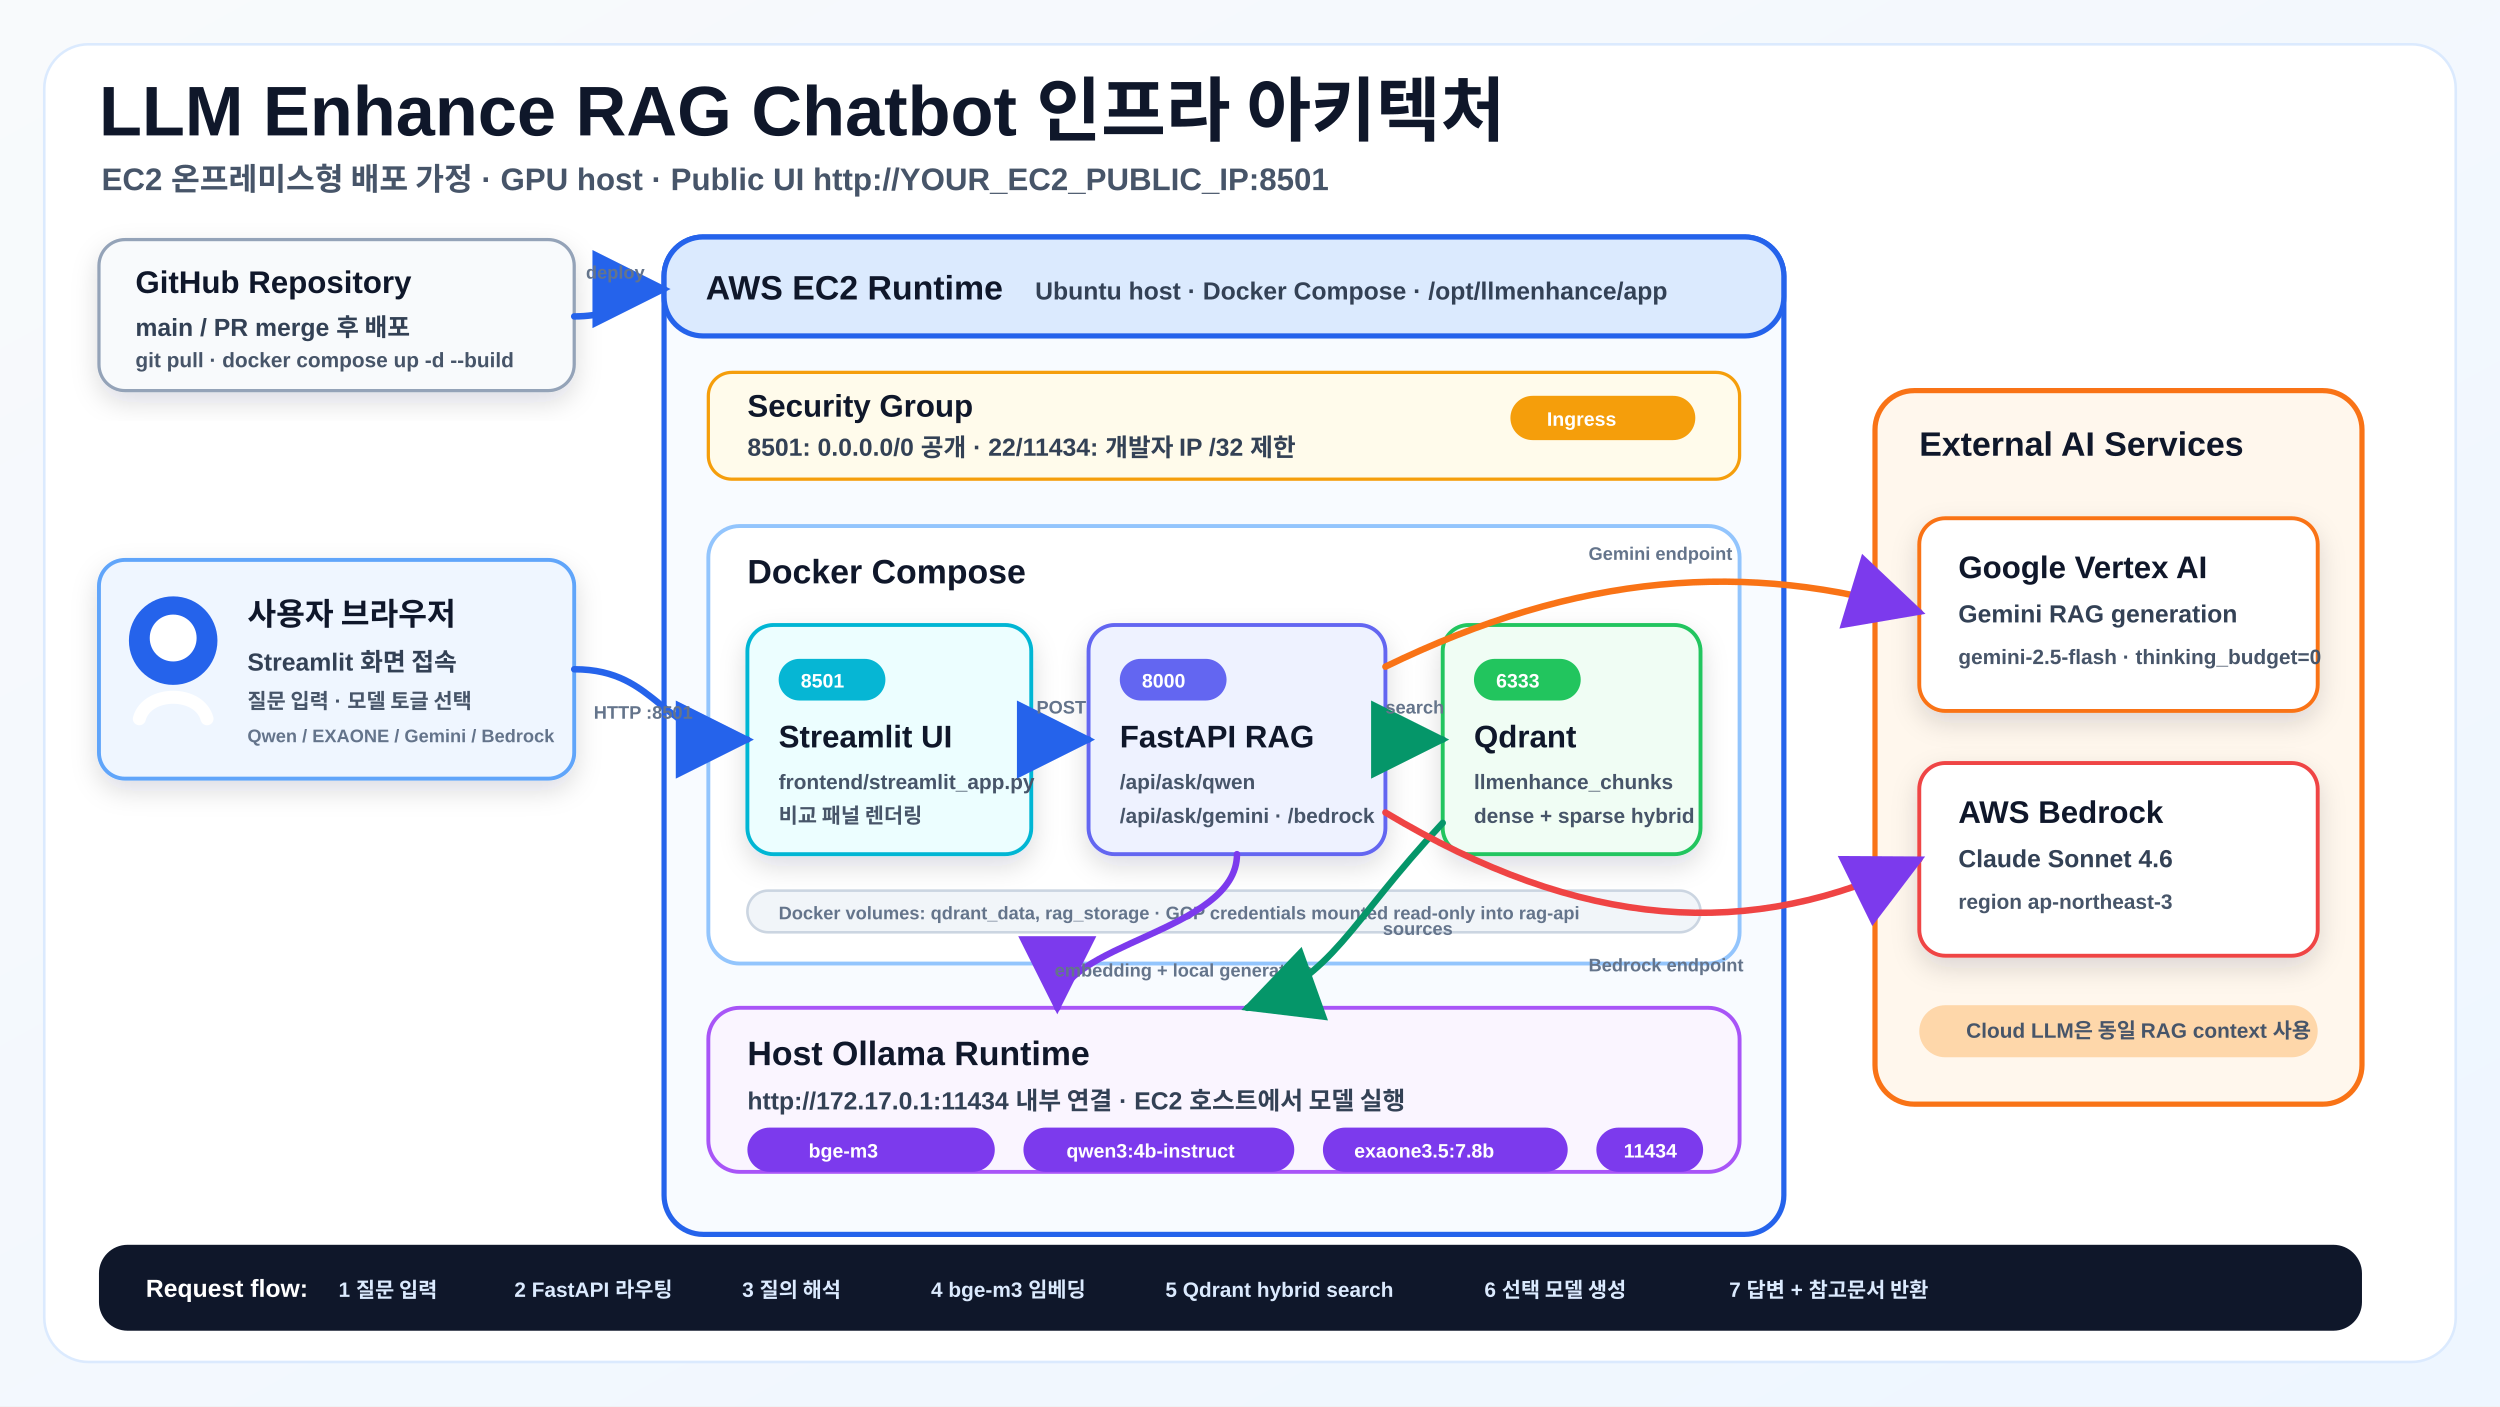
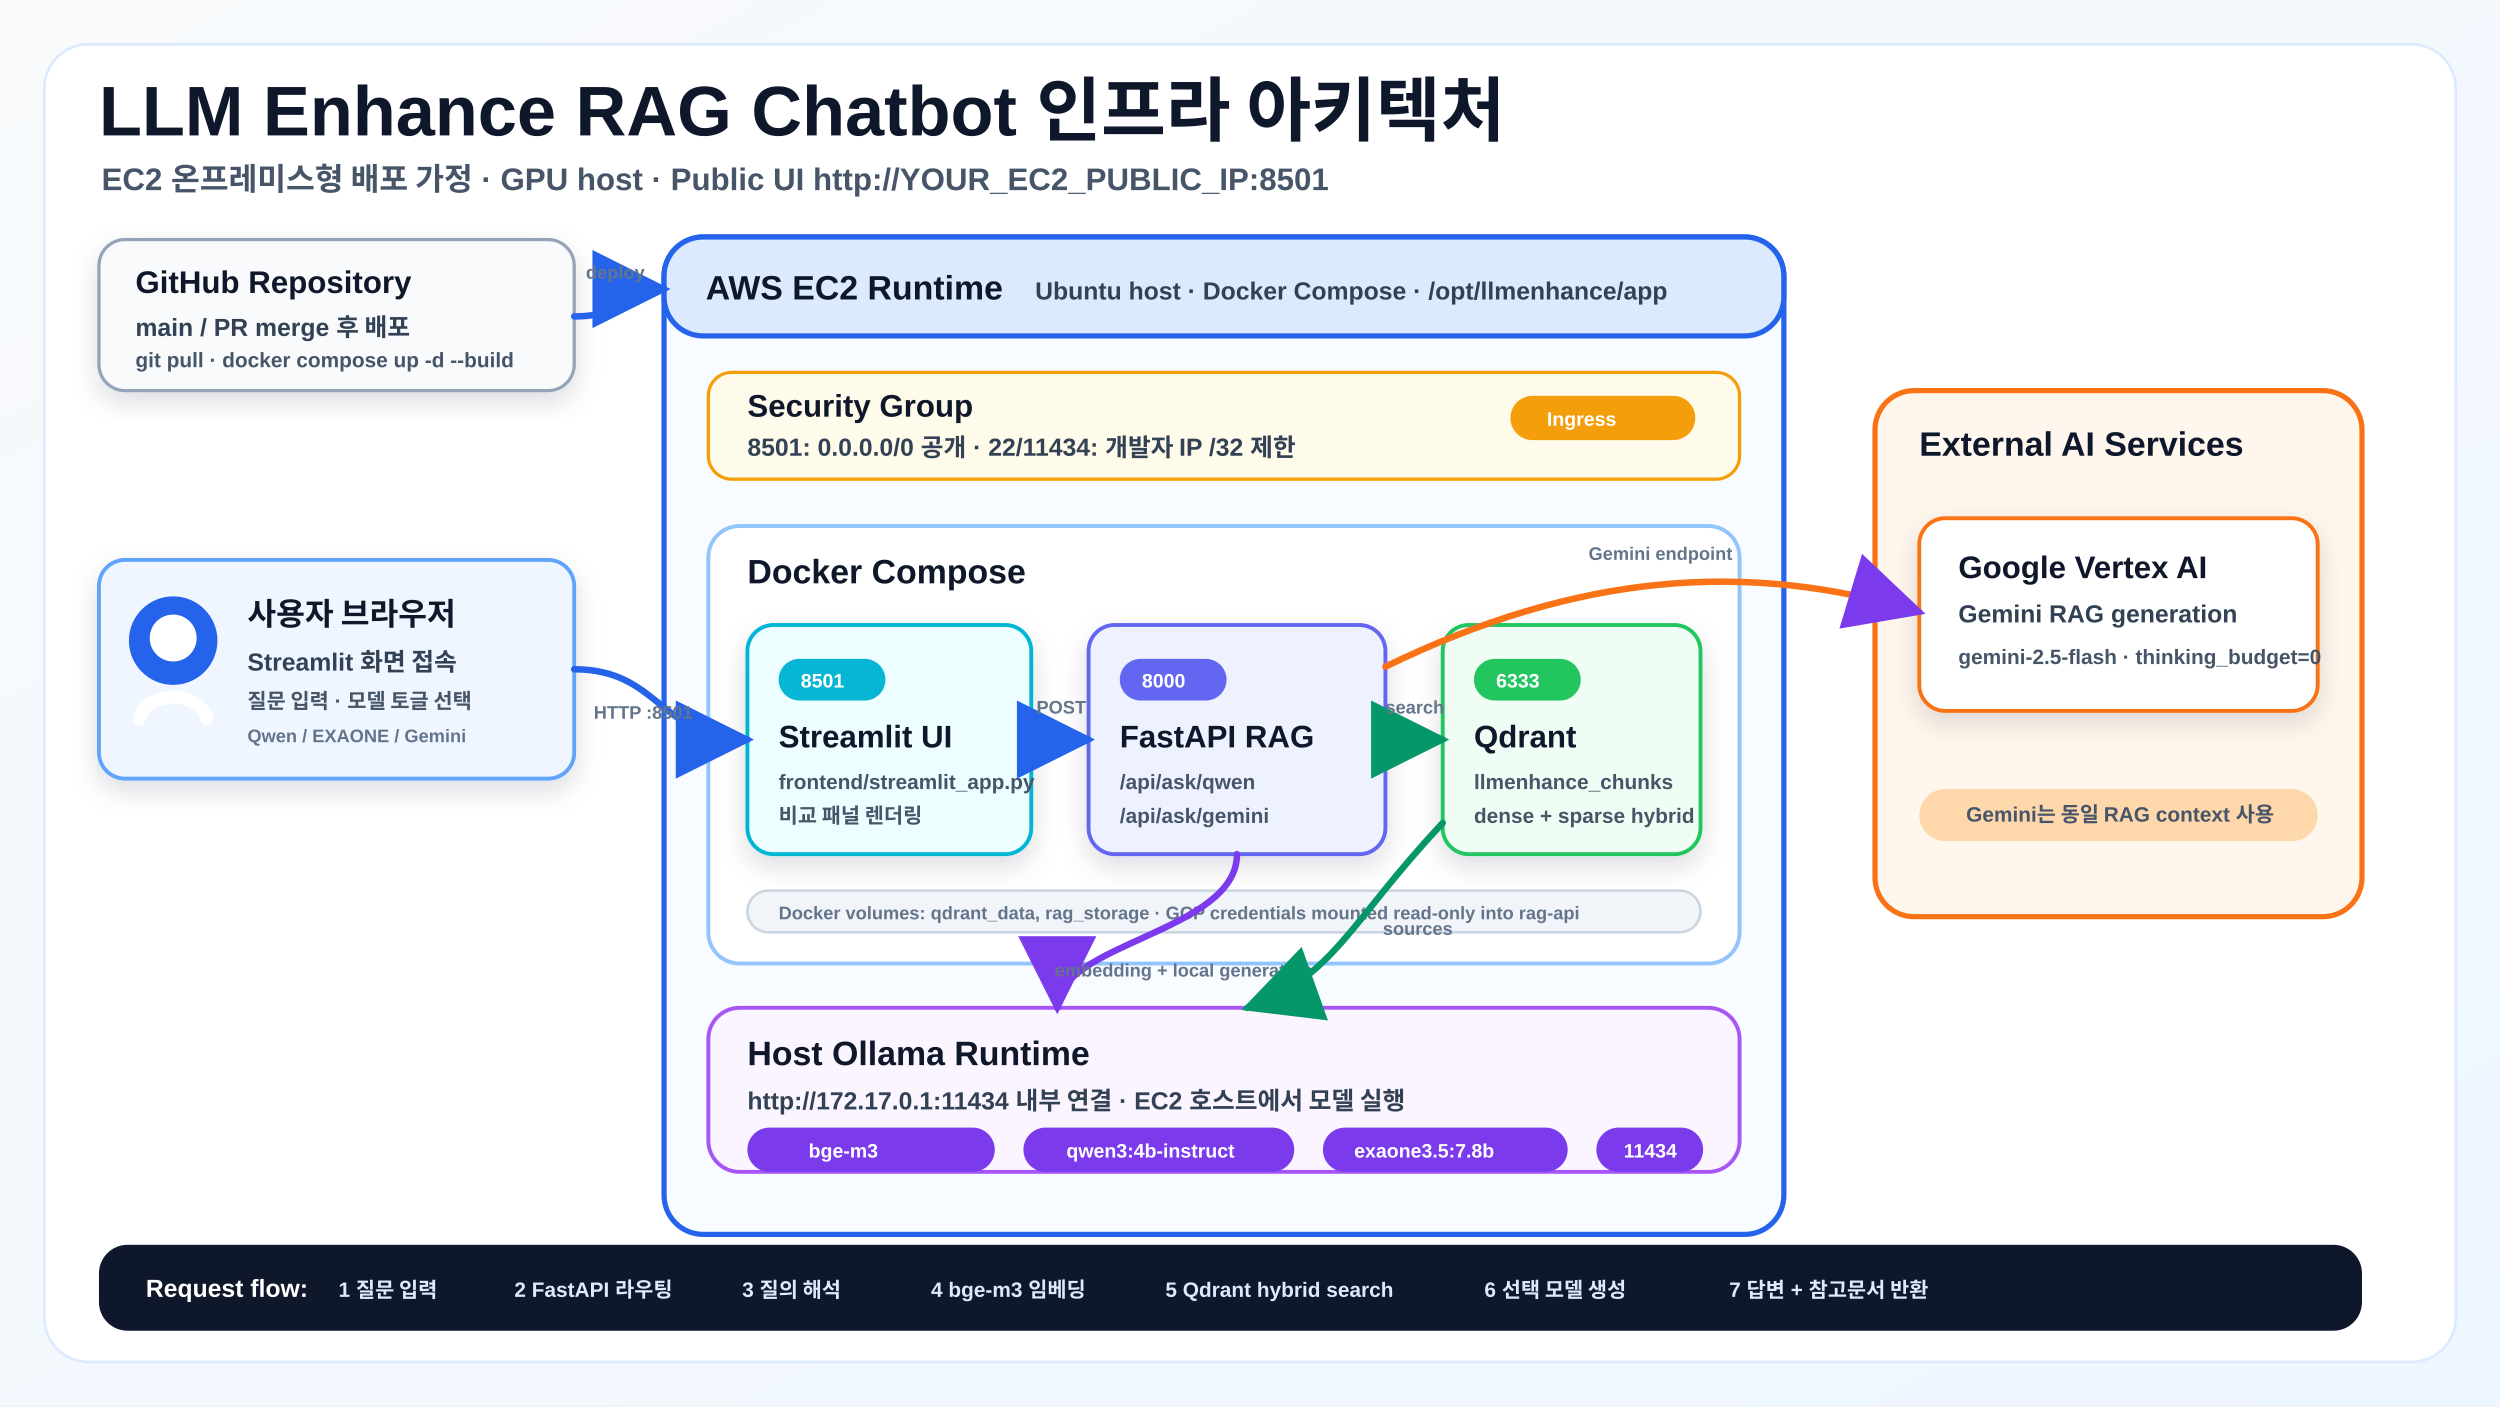
<svg xmlns="http://www.w3.org/2000/svg" width="1920" height="1080" viewBox="0 0 1920 1080" role="img" aria-labelledby="title desc">
  <defs>
    <linearGradient id="bg" x1="0" y1="0" x2="1" y2="1">
      <stop offset="0" stop-color="#f8fafc" />
      <stop offset="1" stop-color="#eef6ff" />
    </linearGradient>
    <filter id="shadow" x="-20%" y="-20%" width="140%" height="140%">
      <feDropShadow dx="0" dy="8" stdDeviation="10" flood-color="#0f172a" flood-opacity="0.14" />
    </filter>
    <marker id="arrow-blue" markerWidth="16" markerHeight="16" refX="13" refY="8" orient="auto" markerUnits="strokeWidth">
      <path d="M2,2 L14,8 L2,14 Z" fill="#2563eb" />
    </marker>
    <marker id="arrow-green" markerWidth="16" markerHeight="16" refX="13" refY="8" orient="auto" markerUnits="strokeWidth">
      <path d="M2,2 L14,8 L2,14 Z" fill="#059669" />
    </marker>
    <marker id="arrow-purple" markerWidth="16" markerHeight="16" refX="13" refY="8" orient="auto" markerUnits="strokeWidth">
      <path d="M2,2 L14,8 L2,14 Z" fill="#7c3aed" />
    </marker>
    <style>
      .font { font-family: "Malgun Gothic", "Apple SD Gothic Neo", "Segoe UI", Arial, sans-serif; }
      .title { font-size: 54px; font-weight: 800; fill: #0f172a; }
      .subtitle { font-size: 24px; font-weight: 600; fill: #475569; }
      .section { font-size: 26px; font-weight: 800; fill: #0f172a; }
      .label { font-size: 24px; font-weight: 800; fill: #0f172a; }
      .body { font-size: 19px; font-weight: 600; fill: #334155; }
      .small { font-size: 16px; font-weight: 600; fill: #475569; }
      .tiny { font-size: 14px; font-weight: 600; fill: #64748b; }
      .badge { font-size: 15px; font-weight: 800; fill: #ffffff; }
      .pipeline-title { font-size: 19px; font-weight: 800; fill: #ffffff; }
      .pipeline-step { font-size: 16px; font-weight: 700; fill: #dbeafe; }
      .box { rx: 20; ry: 20; filter: url(#shadow); }
      .thin { stroke-width: 2.5; }
      .thick { stroke-width: 5; }
      .dash { stroke-dasharray: 12 10; }
    </style>
  </defs>
  <rect width="1920" height="1080" fill="url(#bg)" />
  <rect x="34" y="34" width="1852" height="1012" rx="34" fill="#ffffff" stroke="#dbeafe" stroke-width="2" />
  <text class="font title" x="76" y="104">LLM Enhance RAG Chatbot 인프라 아키텍처</text>
  <text class="font subtitle" x="78" y="146">EC2 온프레미스형 배포 가정 · GPU host · Public UI http://YOUR_EC2_PUBLIC_IP:8501</text>
  <g id="github-deploy">
    <rect class="box" x="76" y="184" width="365" height="116" fill="#f8fafc" stroke="#94a3b8" stroke-width="2.5" />
    <text class="font label" x="104" y="225">GitHub Repository</text>
    <text class="font body" x="104" y="258">main / PR merge 후 배포</text>
    <text class="font small" x="104" y="282">git pull · docker compose up -d --build</text>
  </g>
  <g id="user">
    <rect class="box" x="76" y="430" width="365" height="168" fill="#eff6ff" stroke="#60a5fa" stroke-width="3" />
    <circle cx="133" cy="492" r="34" fill="#2563eb" />
    <path d="M133 472 C143 472 151 480 151 490 C151 500 143 508 133 508 C123 508 115 500 115 490 C115 480 123 472 133 472 Z" fill="#ffffff" />
    <path d="M107 552 C113 530 153 530 159 552" fill="none" stroke="#ffffff" stroke-width="10" stroke-linecap="round" />
    <text class="font label" x="190" y="480">사용자 브라우저</text>
    <text class="font body" x="190" y="515">Streamlit 화면 접속</text>
    <text class="font small" x="190" y="544">질문 입력 · 모델 토글 선택</text>
-     <text class="font tiny" x="190" y="570">Qwen / EXAONE / Gemini / Bedrock</text>
+     <text class="font tiny" x="190" y="570">Qwen / EXAONE / Gemini</text>
  </g>
  <g id="ec2-boundary">
    <rect x="510" y="182" width="860" height="766" rx="30" fill="#f8fbff" stroke="#2563eb" stroke-width="4" />
    <rect x="510" y="182" width="860" height="76" rx="30" fill="#dbeafe" stroke="#2563eb" stroke-width="4" />
    <text class="font section" x="542" y="230">AWS EC2 Runtime</text>
    <text class="font body" x="795" y="230">Ubuntu host · Docker Compose · /opt/llmenhance/app</text>
  </g>
  <g id="security">
    <rect x="544" y="286" width="792" height="82" rx="18" fill="#fffbeb" stroke="#f59e0b" stroke-width="2.5" />
    <text class="font label" x="574" y="320">Security Group</text>
    <text class="font body" x="574" y="350">8501: 0.0.0.0/0 공개 · 22/11434: 개발자 IP /32 제한</text>
    <rect x="1160" y="304" width="142" height="34" rx="17" fill="#f59e0b" />
    <text class="font badge" x="1188" y="327">Ingress</text>
  </g>
  <g id="docker-compose">
    <rect x="544" y="404" width="792" height="336" rx="24" fill="#ffffff" stroke="#93c5fd" stroke-width="3" />
    <text class="font section" x="574" y="448">Docker Compose</text>
    <g id="streamlit">
      <rect class="box" x="574" y="480" width="218" height="176" fill="#ecfeff" stroke="#06b6d4" stroke-width="3" />
      <rect x="598" y="506" width="82" height="32" rx="16" fill="#06b6d4" />
      <text class="font badge" x="615" y="528">8501</text>
      <text class="font label" x="598" y="574">Streamlit UI</text>
      <text class="font small" x="598" y="606">frontend/streamlit_app.py</text>
      <text class="font small" x="598" y="632">비교 패널 렌더링</text>
    </g>
    <g id="api">
      <rect class="box" x="836" y="480" width="228" height="176" fill="#eef2ff" stroke="#6366f1" stroke-width="3" />
      <rect x="860" y="506" width="82" height="32" rx="16" fill="#6366f1" />
      <text class="font badge" x="877" y="528">8000</text>
      <text class="font label" x="860" y="574">FastAPI RAG</text>
      <text class="font small" x="860" y="606">/api/ask/qwen</text>
-       <text class="font small" x="860" y="632">/api/ask/gemini · /bedrock</text>
+       <text class="font small" x="860" y="632">/api/ask/gemini</text>
    </g>
    <g id="qdrant">
      <rect class="box" x="1108" y="480" width="198" height="176" fill="#f0fdf4" stroke="#22c55e" stroke-width="3" />
      <rect x="1132" y="506" width="82" height="32" rx="16" fill="#22c55e" />
      <text class="font badge" x="1149" y="528">6333</text>
      <text class="font label" x="1132" y="574">Qdrant</text>
      <text class="font small" x="1132" y="606">llmenhance_chunks</text>
      <text class="font small" x="1132" y="632">dense + sparse hybrid</text>
    </g>
    <g id="volumes">
      <rect x="574" y="684" width="732" height="32" rx="16" fill="#f1f5f9" stroke="#cbd5e1" stroke-width="2" />
      <text class="font tiny" x="598" y="706">Docker volumes: qdrant_data, rag_storage · GCP credentials mounted read-only into rag-api</text>
    </g>
  </g>
  <g id="host-ollama">
    <rect x="544" y="774" width="792" height="126" rx="24" fill="#faf5ff" stroke="#a855f7" stroke-width="3" />
    <text class="font section" x="574" y="818">Host Ollama Runtime</text>
    <text class="font body" x="574" y="852">http://172.17.0.1:11434 내부 연결 · EC2 호스트에서 모델 실행</text>
    <rect x="574" y="866" width="190" height="34" rx="17" fill="#7c3aed" />
    <text class="font badge" x="621" y="889">bge-m3</text>
    <rect x="786" y="866" width="208" height="34" rx="17" fill="#7c3aed" />
    <text class="font badge" x="819" y="889">qwen3:4b-instruct</text>
    <rect x="1016" y="866" width="188" height="34" rx="17" fill="#7c3aed" />
    <text class="font badge" x="1040" y="889">exaone3.5:7.8b</text>
    <rect x="1226" y="866" width="82" height="34" rx="17" fill="#7c3aed" />
    <text class="font badge" x="1247" y="889">11434</text>
  </g>
  <g id="external">
-     <rect x="1440" y="300" width="374" height="548" rx="30" fill="#fff7ed" stroke="#f97316" stroke-width="4" />
+     <rect x="1440" y="300" width="374" height="404" rx="30" fill="#fff7ed" stroke="#f97316" stroke-width="4" />
    <text class="font section" x="1474" y="350">External AI Services</text>
    <rect class="box" x="1474" y="398" width="306" height="148" fill="#ffffff" stroke="#f97316" stroke-width="3" />
    <text class="font label" x="1504" y="444">Google Vertex AI</text>
    <text class="font body" x="1504" y="478">Gemini RAG generation</text>
    <text class="font small" x="1504" y="510">gemini-2.5-flash · thinking_budget=0</text>
-     <rect class="box" x="1474" y="586" width="306" height="148" fill="#ffffff" stroke="#ef4444" stroke-width="3" />
-     <text class="font label" x="1504" y="632">AWS Bedrock</text>
-     <text class="font body" x="1504" y="666">Claude Sonnet 4.6</text>
-     <text class="font small" x="1504" y="698">region ap-northeast-3</text>
-     <rect x="1474" y="772" width="306" height="40" rx="20" fill="#fed7aa" />
-     <text class="font small" x="1510" y="797">Cloud LLM은 동일 RAG context 사용</text>
+     <rect x="1474" y="606" width="306" height="40" rx="20" fill="#fed7aa" />
+     <text class="font small" x="1510" y="631">Gemini는 동일 RAG context 사용</text>
  </g>
  <g id="flow-lines" fill="none" stroke-linecap="round" stroke-linejoin="round">
    <path d="M441 243 C482 243 487 222 510 222" stroke="#2563eb" class="thick" marker-end="url(#arrow-blue)" />
    <text class="font tiny" x="450" y="214" fill="#2563eb">deploy</text>
    <path d="M441 514 C507 514 507 568 574 568" stroke="#2563eb" class="thick" marker-end="url(#arrow-blue)" />
    <text class="font tiny" x="456" y="552" fill="#2563eb">HTTP :8501</text>
    <path d="M792 568 L836 568" stroke="#2563eb" class="thick" marker-end="url(#arrow-blue)" />
    <text class="font tiny" x="796" y="548" fill="#2563eb">POST</text>
    <path d="M1064 568 L1108 568" stroke="#059669" class="thick" marker-end="url(#arrow-green)" />
    <text class="font tiny" x="1064" y="548" fill="#059669">search</text>
    <path d="M950 656 C950 716 812 724 812 774" stroke="#7c3aed" class="thick" marker-end="url(#arrow-purple)" />
    <text class="font tiny" x="810" y="750" fill="#7c3aed">embedding + local generation</text>
    <path d="M1108 632 C1035 710 1025 750 958 774" stroke="#059669" class="thick" marker-end="url(#arrow-green)" />
    <text class="font tiny" x="1062" y="718" fill="#059669">sources</text>
    <path d="M1064 512 C1212 440 1342 430 1474 470" stroke="#f97316" class="thick" marker-end="url(#arrow-purple)" />
    <text class="font tiny" x="1220" y="430" fill="#7c3aed">Gemini endpoint</text>
-     <path d="M1064 624 C1214 714 1344 724 1474 660" stroke="#ef4444" class="thick" marker-end="url(#arrow-purple)" />
-     <text class="font tiny" x="1220" y="746" fill="#7c3aed">Bedrock endpoint</text>
  </g>
  <g id="pipeline">
    <rect x="76" y="956" width="1738" height="66" rx="22" fill="#0f172a" />
    <text class="font pipeline-title" x="112" y="996">Request flow:</text>
    <text class="font pipeline-step" x="260" y="996">1 질문 입력</text>
    <text class="font pipeline-step" x="395" y="996">2 FastAPI 라우팅</text>
    <text class="font pipeline-step" x="570" y="996">3 질의 해석</text>
    <text class="font pipeline-step" x="715" y="996">4 bge-m3 임베딩</text>
    <text class="font pipeline-step" x="895" y="996">5 Qdrant hybrid search</text>
    <text class="font pipeline-step" x="1140" y="996">6 선택 모델 생성</text>
    <text class="font pipeline-step" x="1328" y="996">7 답변 + 참고문서 반환</text>
  </g>
</svg>
